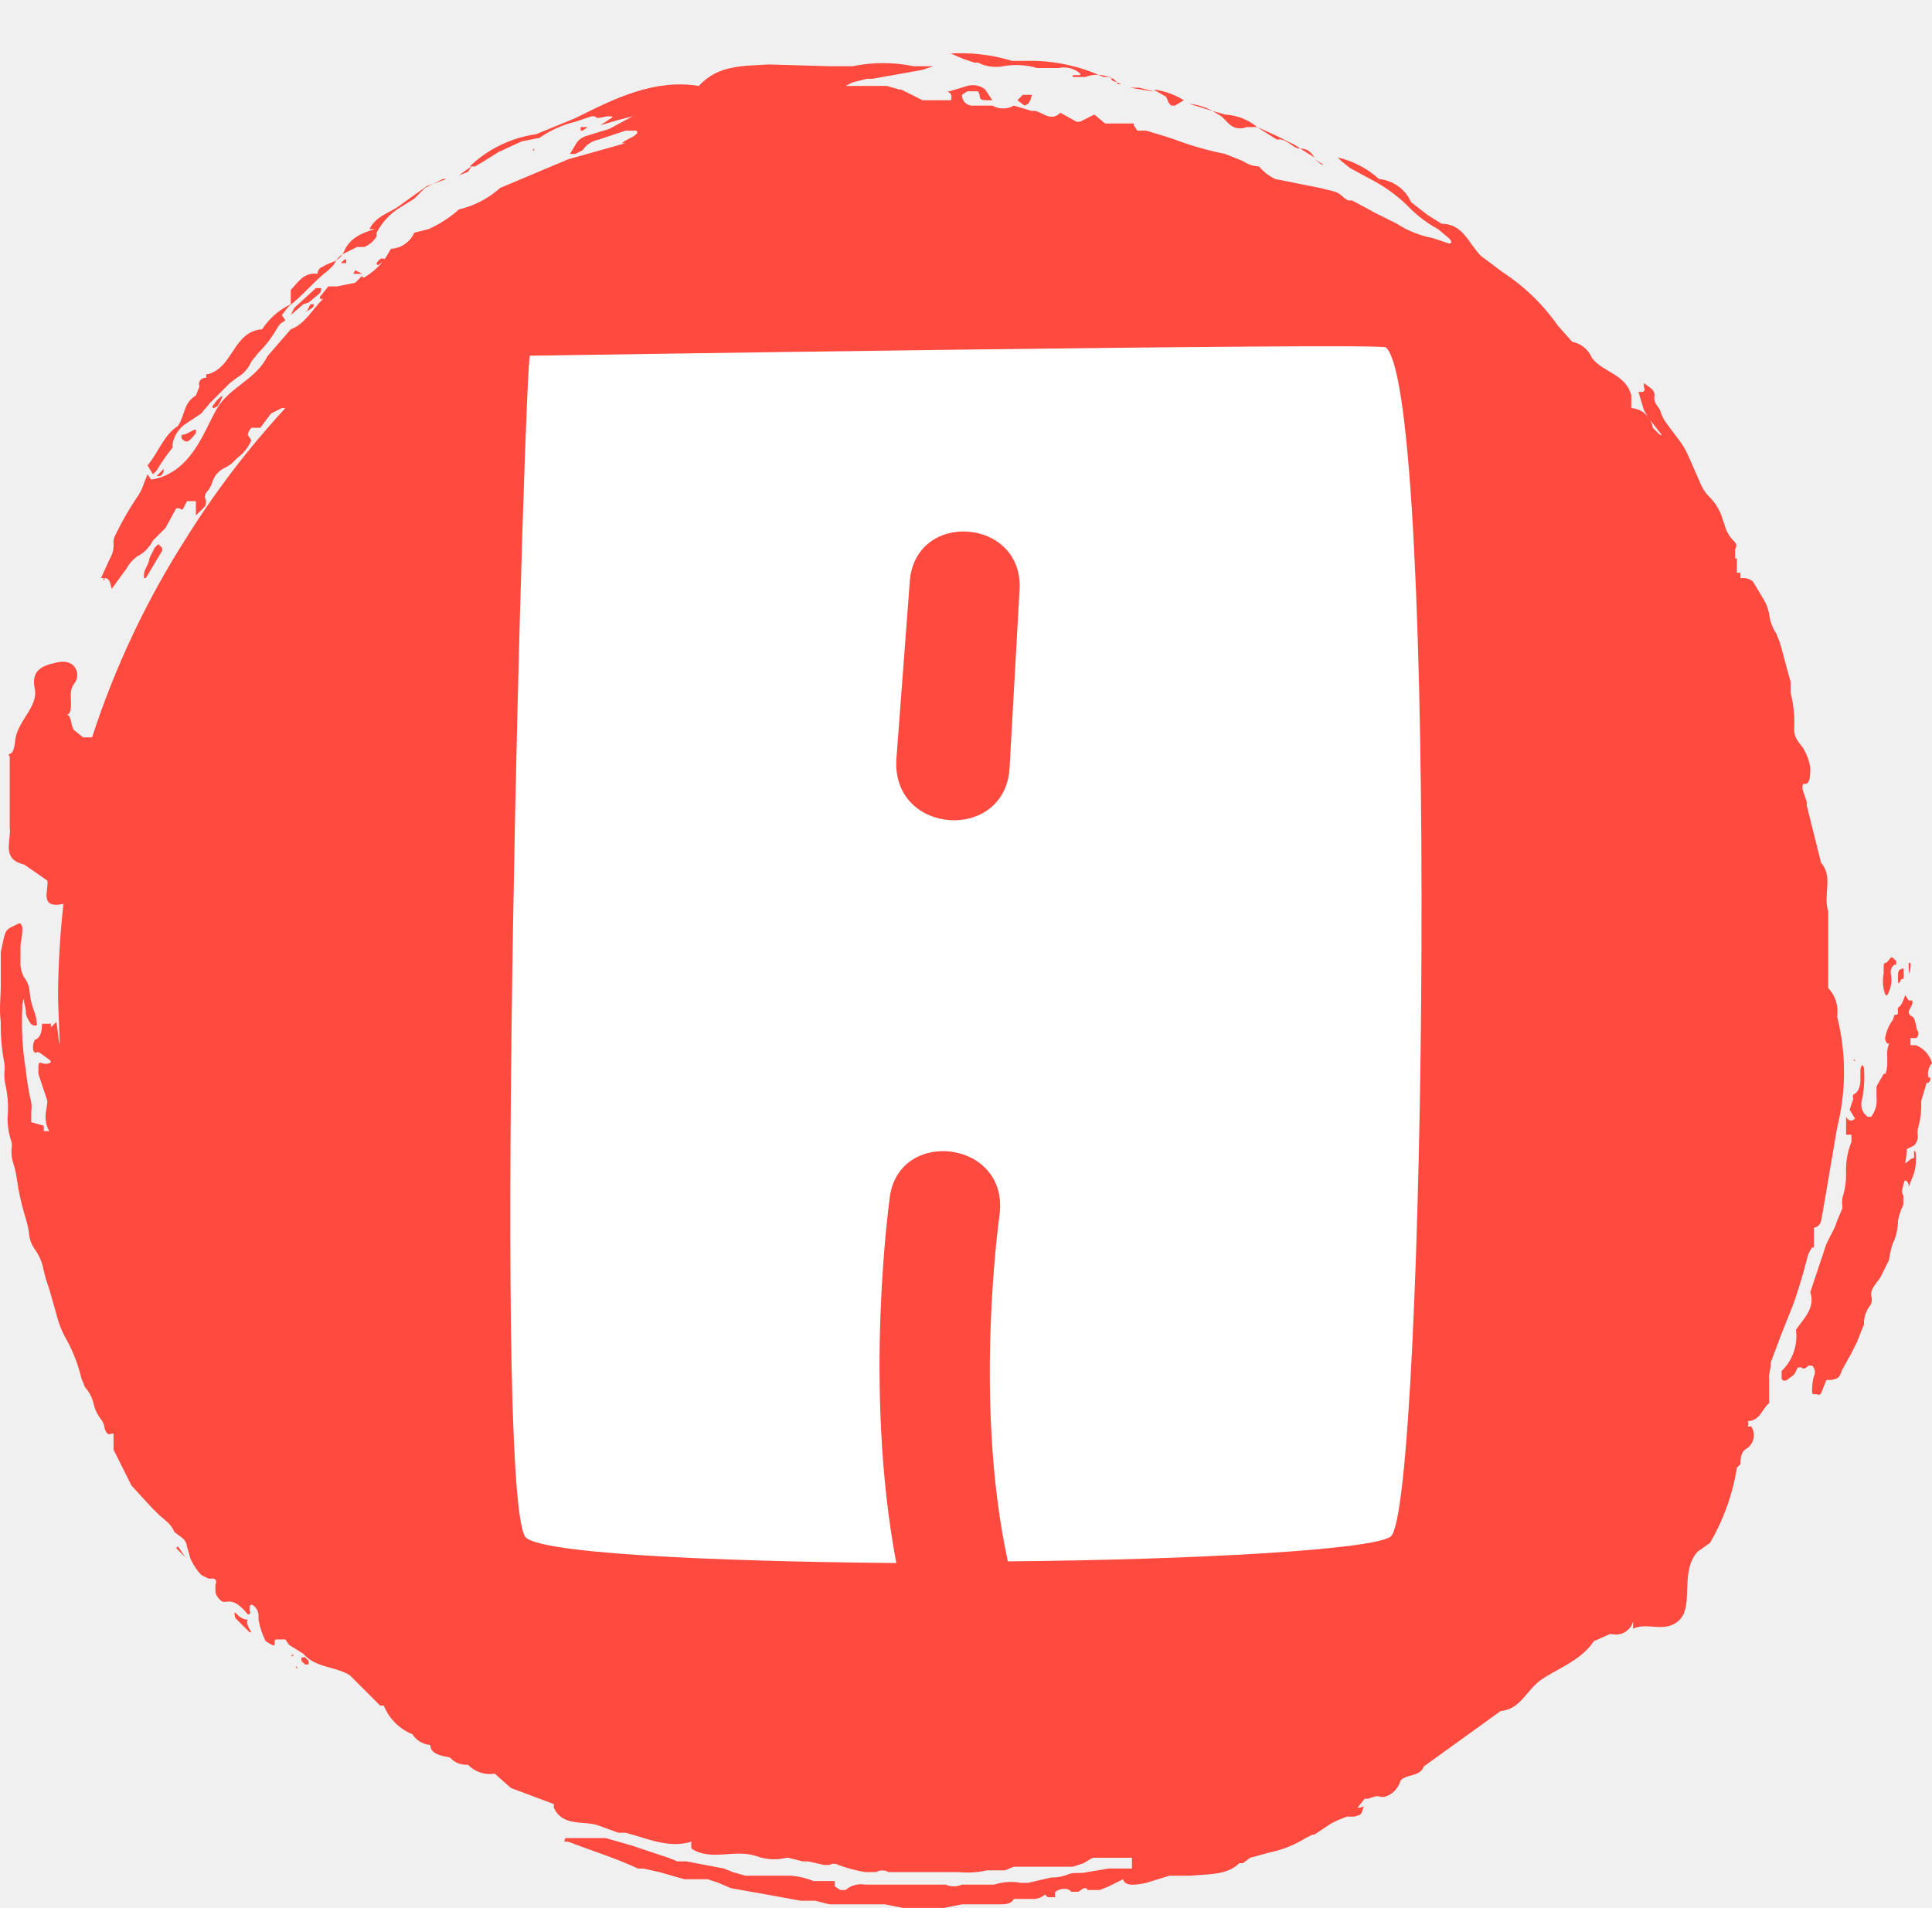
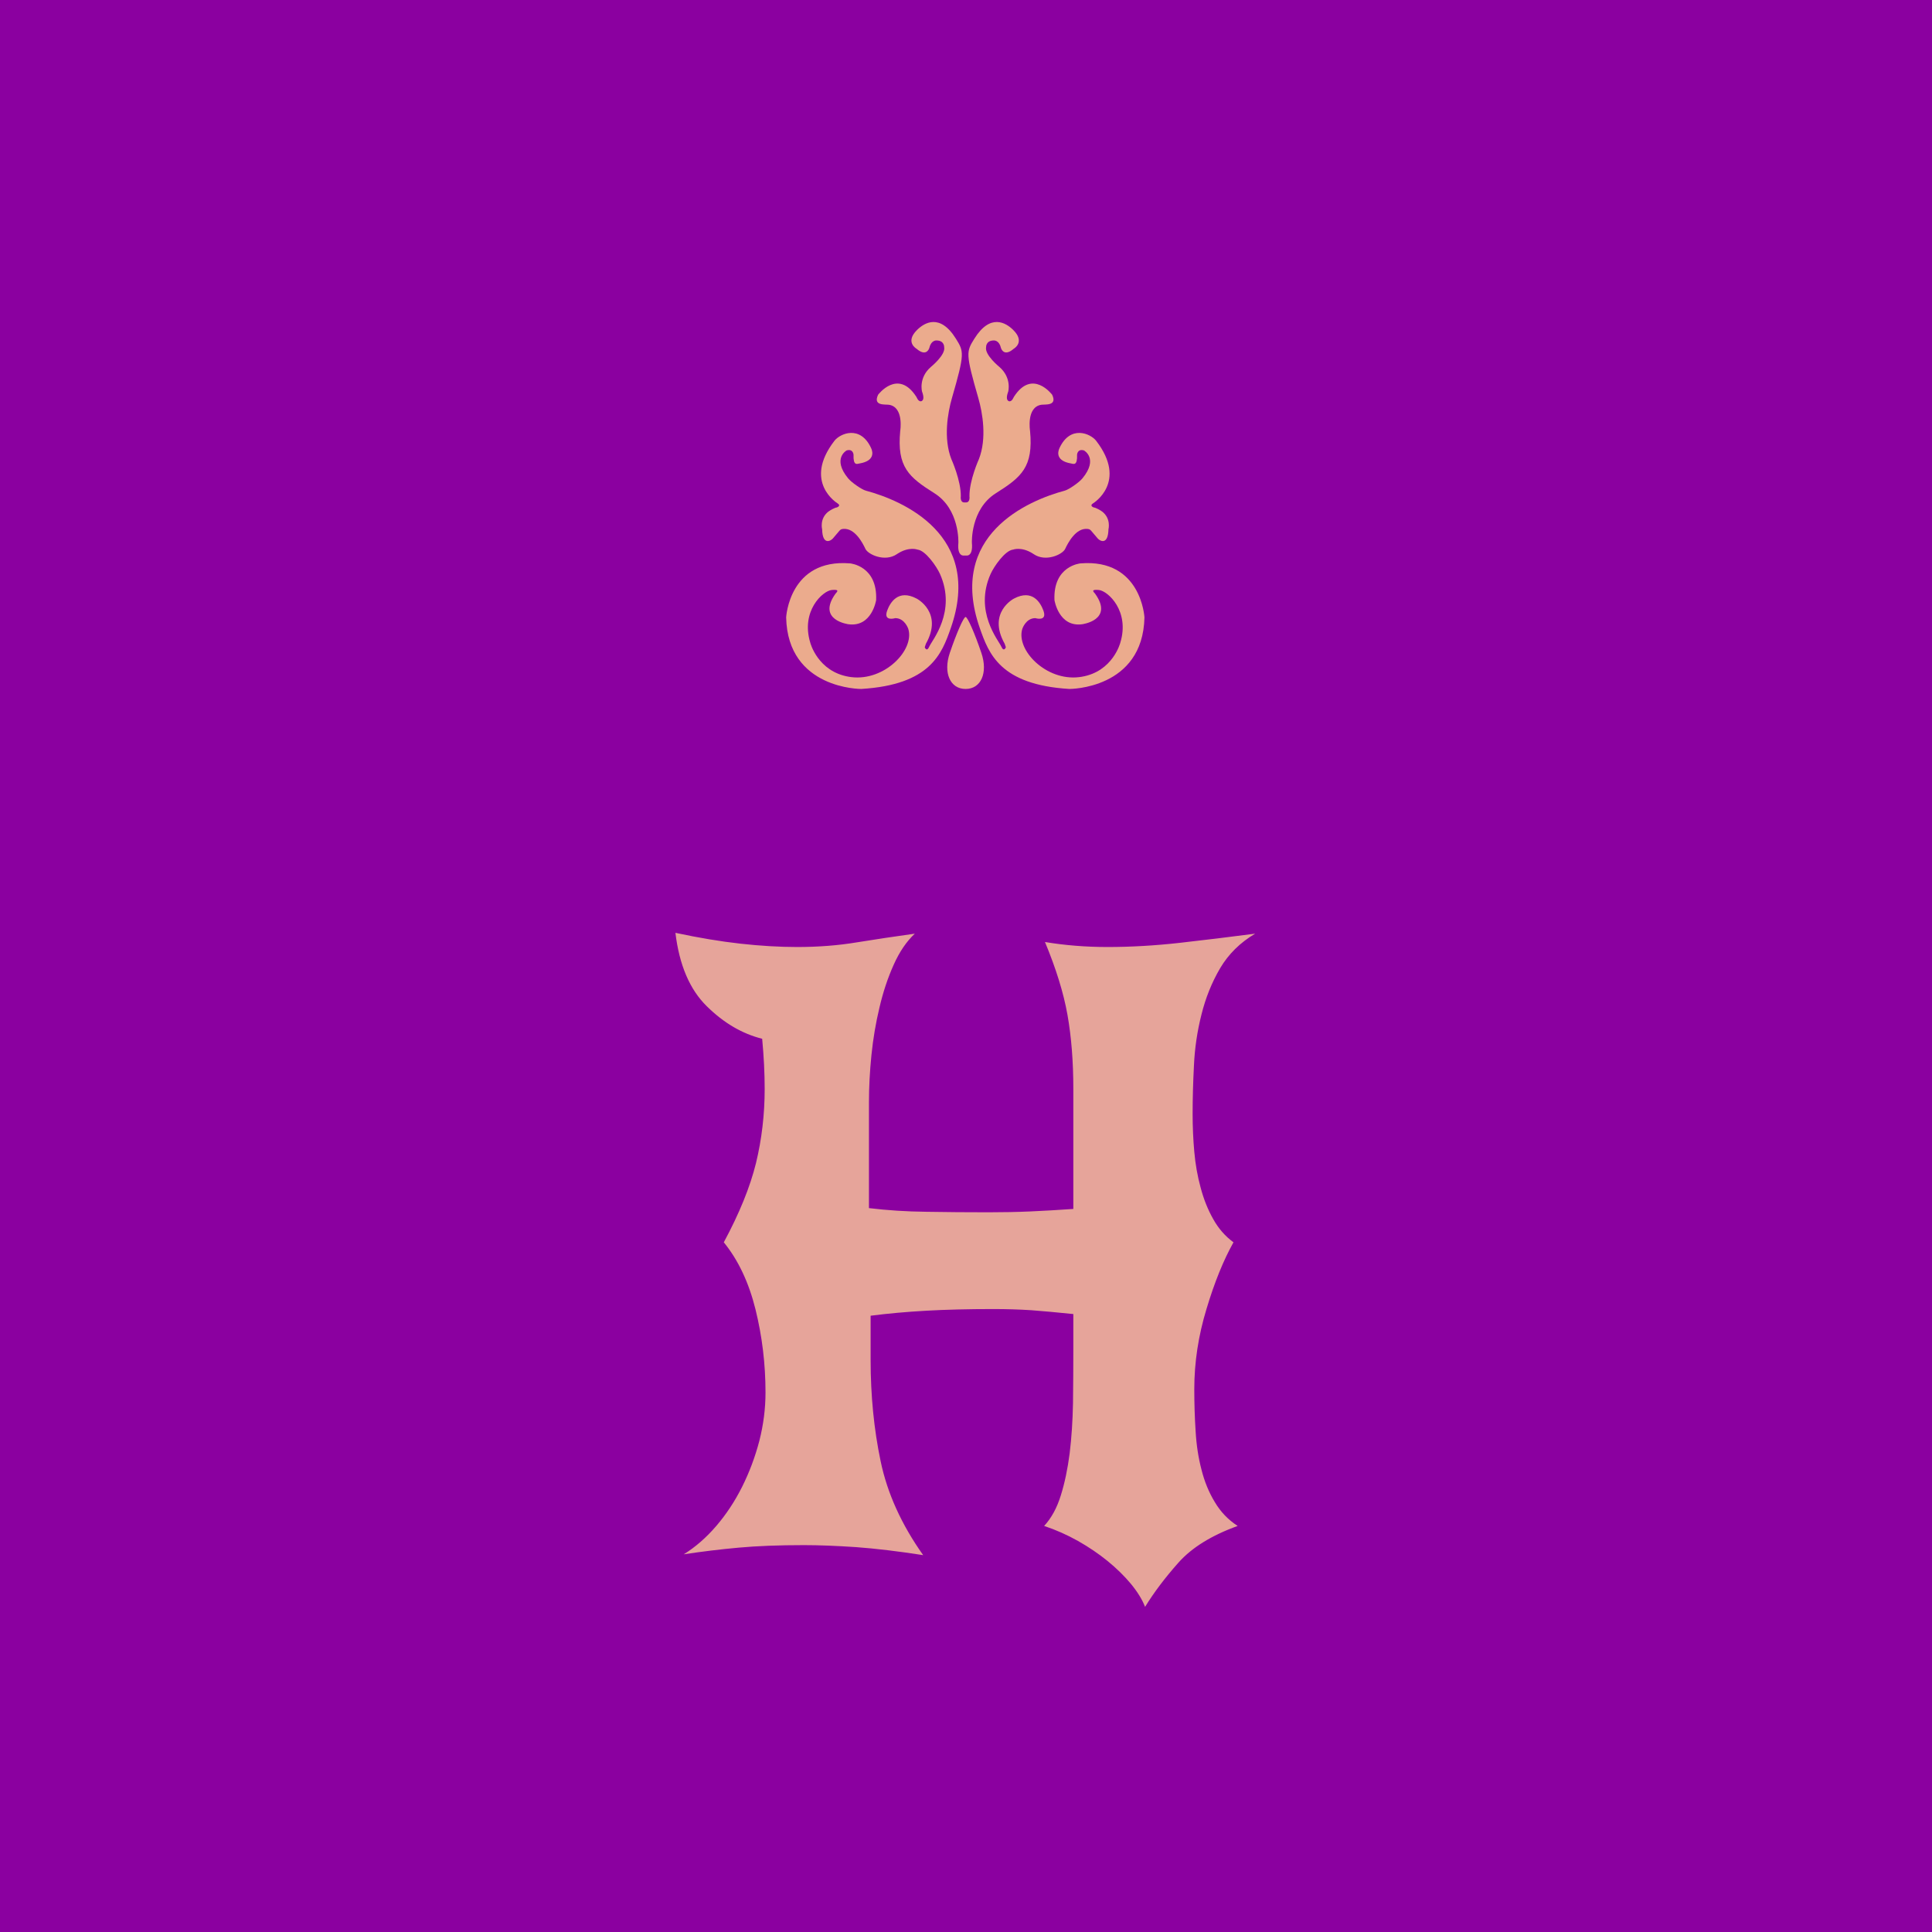
- <svg xmlns="http://www.w3.org/2000/svg" width="308.761" height="304.916" viewBox="0 0 106.008 104.687" class="css-1j8o68f" version="1.1" id="svg23">
-   <defs id="SvgjsDefs2684" />
-   <g id="SvgjsG2685" featurekey="rootContainer" transform="matrix(0.9820593,0,0,0.9820593,-0.05456052,0)" fill="#ff4a3f">
-     <g id="g17">
-       <path d="M19.8 15.3h.5l-.4-.2zm.5.1zm.8-.7c0 .1 0 .1.1.1l.4-.3c-.2-.1-.3-.1-.5.2zm.4-.2zm-4.1 2.3zm-.2.6l.3-.2c.1-.1.1-.2.1-.2h-.2l-.2.4c-.1-.1-.1 0 0 0zm2.2-2.9h-.1l-.2.2h.3zm-2.1 2.4l.6-.5c.1-.1.1-.2.1-.3h-.3l-1.2 1.1-.2.4.7-.6zm-1.1.8z" id="path3" />
-       <path d="M9.7 25v-.2a1.7 1.7 0 0 1 .7-1.1l.9-.6.5-.6.7-.7.4-.4.4-.3a1.9 1.9 0 0 0 .8-.9l.4-.5a5.9 5.9 0 0 0 1-1.3l.2-.3.3-.2-.2-.3.4-.5c.8-.6 1.4-1.4 2.2-2l.3-.3a1.4 1.4 0 0 1 .5-.6l.8-.4h.4a1.4 1.4 0 0 0 .7-.6V13a3.5 3.5 0 0 1 1.3-1.4l.8-.5.2-.2.4-.4 1-.5h.2l-1.1.4-1.4 1c-.6.5-1.4.6-1.8 1.4h.3c-.7.2-1.4.5-1.7 1.2s-.8.6-1.2.9a.4.4 0 0 0-.3.4c-.8-.1-1.1.5-1.5.9v.8a3.9 3.9 0 0 0-1.6 1.4c-1.6.1-1.6 2.1-3 2.5h-.1a.2.2 0 0 0 0 .2c-.3 0-.5.2-.4.5l-.2.5c-.7.4-.6 1.1-1 1.7-.8.5-1.1 1.5-1.7 2.2l.3.5.2-.2a11.6 11.6 0 0 1 .9-1.3zM53.9 3.3l.6.2h.2a2.2 2.2 0 0 0 1.4.2 4.1 4.1 0 0 1 1.9.1h1.2a1.4 1.4 0 0 1 1.2.3.1.1 0 0 1 0 .1H60a.1.1 0 0 0 0 .1h.7a1.8 1.8 0 0 1 1.3 0c.2 0 .1.1.2.2l.5.2h-.2c-.2-.4-.5-.4-.8-.4a9.7 9.7 0 0 0-4.3-.9h-.8A9.8 9.8 0 0 0 53 3h.2zm7.3 3.1zM50.3 4.7zm10.9 1.7h.2-.2zM19 14.7zm32.1-10zm17.6 2.2a.9.9 0 0 0 1 .2h.6a3.1 3.1 0 0 0-1.8-.7l-.7-.2.5.3zm-3.4-1.3c0 .1.1.2.2.3h.2l.5-.3a4.2 4.2 0 0 0-1.7-.6l.7.4zm7.4 2.7l.8.5c-.2-.3-.4-.5-.8-.5z" id="path5" />
-       <path d="M99 76.1l.6-1.6.6-1.5c.2-.5.6-1.8.8-2.6a1.7 1.7 0 0 1 .3-.7h.1v-1.1c.5-.1.4-.6.5-.9l.8-4.7a12.7 12.7 0 0 0 0-6.2 1.9 1.9 0 0 0-.5-1.6v-4.3c-.3-.9.3-1.9-.4-2.7L101 45a.4.4 0 0 0 0-.2l-.2-.6a.5.5 0 0 1 0-.4h.1c.3 0 .3-.5.3-.9a3 3 0 0 0-.4-1.1l-.3-.4a1.1 1.1 0 0 1-.2-.7 6.7 6.7 0 0 0-.2-2v-.6c-.2-.7-.4-1.5-.6-2.2l-.2-.5a2.5 2.5 0 0 1-.4-1.1 2.5 2.5 0 0 0-.3-.8l-.6-1a.8.8 0 0 0-.6-.2h-.1V32h-.2v-.8H97V31a.4.4 0 0 0 0-.1v-.2c.1-.2.1-.3-.1-.5a1.8 1.8 0 0 1-.4-.6l-.2-.6a2.9 2.9 0 0 0-.7-1.2 2.2 2.2 0 0 1-.5-.7l-.7-1.6a4.3 4.3 0 0 0-.6-1l-.6-.8a2.4 2.4 0 0 1-.4-.8l-.2-.3a.6.6 0 0 1-.1-.5.5.5 0 0 0-.2-.4l-.4-.3v.2c.1.2 0 .3-.1.3h-.2l.3 1 .3.5.7.9h-.1l-.2-.2-.2-.2a1.3 1.3 0 0 0-1.2-1.1v-.7c-.3-1.2-1.6-1.3-2.2-2.1a1.5 1.5 0 0 0-1.1-.9l-.8-.9a11.3 11.3 0 0 0-3.1-3l-.8-.6-.4-.3c-.7-.7-1-1.8-2.2-1.8l-.8-.5-.9-.7a2.2 2.2 0 0 0-1.8-1.3 5.1 5.1 0 0 0-2.3-1.2l.2.2.5.4 1.3.7a8.5 8.5 0 0 1 2.1 1.6 6.8 6.8 0 0 0 1.5 1.1l.6.5c.1.1.2.2.1.3H81l-.9-.3a5.6 5.6 0 0 1-2-.8l-1.2-.6-1.3-.7h-.2c-.3-.1-.4-.4-.8-.5l-.8-.2-2.5-.5a2.6 2.6 0 0 1-.9-.7 1.7 1.7 0 0 1-.9-.3l-1-.4a18.1 18.1 0 0 1-2.8-.8l-.6-.2-1-.3h-.5l-.2-.3v-.1h-1.6l-.6-.5-.4.2-.4.2h-.2l-.9-.5c-.6.6-1.1-.2-1.6-.1l-1-.3a1.2 1.2 0 0 1-1.2 0h-1.2a.6.6 0 0 1-.5-.6l.3-.2h.6a.7.7 0 0 1 .1.3c0 .2.2.2.5.2h.2l-.4-.6a1.1 1.1 0 0 0-1-.2l-1 .3H53c.3.2.2.3.2.5h-1.6l-.4-.2-.8-.4h-.1l-.7-.2h-2.3l.4-.2.8-.2h.3l1.7-.3 1.1-.2.6-.2h-1.1a8.4 8.4 0 0 0-3.4 0h-1.3L43 3.6c-1.4.1-2.8 0-3.9 1.2-2.5-.4-4.7.7-6.9 1.8l-2.2.9a6.7 6.7 0 0 0-3.7 1.8h.3l.5-.3.8-.5 1.3-.6 1-.2a6 6 0 0 1 2-.9l.9-.3h.2c.1.2.5 0 .7 0h.2c.1 0 .1.1 0 .1l-.6.4 1-.3.8-.2-1.3.7-1.3.4a1 1 0 0 0-.6.5l-.3.5h.3l.4-.2a1.4 1.4 0 0 1 .9-.6l1.5-.5h.5a.1.1 0 0 1 .1.2c-.2.2-.6.3-.8.5h.2l-3.2.9-3.8 1.6a5.2 5.2 0 0 1-2.3 1.2 6.6 6.6 0 0 1-1.7 1.1l-.8.2a1.5 1.5 0 0 1-1.3.9l-.3.5a3.7 3.7 0 0 1-1.2 1.1h-.1v-.1l-.2.2-.2.2-1 .2h-.5l-.4.5c-.1.1-.1.2 0 .2h.1c-.6.6-1 1.4-1.8 1.7L15 19.9c-.6 1.2-1.8 1.6-2.6 2.6s-1.4 3.9-3.9 4.3l-.2-.3-.2.5a2.7 2.7 0 0 1-.4.8 16.9 16.9 0 0 0-1.2 2.1.8.8 0 0 0-.1.5 1.4 1.4 0 0 1-.2.8l-.5 1.1h.2c.3 0 .3.3.4.6l.8-1.1a2.2 2.2 0 0 1 .6-.7 2 2 0 0 0 .9-.9l.3-.3.4-.4.6-1.1h.2c.1.1.1.1.2 0l.2-.4h.5v.8l.5-.5a.5.5 0 0 0 0-.5.4.4 0 0 1 .1-.3 1.5 1.5 0 0 0 .3-.5 1.3 1.3 0 0 1 .8-.9l.3-.2.3-.3a2.4 2.4 0 0 0 .8-1l-.2-.3c0-.1.1-.3.2-.4h.5l.6-.8.6-.3h.2a48.8 48.8 0 0 0-5.5 7.2h-.1.1a48.4 48.4 0 0 0-5.3 11.2h-.5l-.5-.4c-.2-.2-.1-.7-.4-.9h.1c.3-.5-.1-1.2.3-1.7s.1-1.4-.9-1.2-1.5.5-1.3 1.5-1 1.8-1.1 2.9-.5.5-.3.9v3.9c.1.8-.5 1.8.8 2.1l1.3.9c.1.5-.5 1.6.9 1.3a49.2 49.2 0 0 0-.3 5c0 1.1.1 2.2.1 3.3v-.4c-.1-.4-.1-.8-.2-1.3l-.3.3v-.2h-.5c0 .5-.1.8-.4.9a.9.9 0 0 0-.1.5c0 .1.1.3.2.2s.4.2.7.4-.2.3-.4.2-.2.1-.2.3v.3l.5 1.5c0 .3-.1.6-.1.9a1.7 1.7 0 0 0 .2.8h-.3v-.3l-.7-.2v-.6a1.5 1.5 0 0 0 0-.5 14.6 14.6 0 0 1-.3-1.8 16.6 16.6 0 0 1-.2-3.5.9.9 0 0 1 .1-.5v.2a2.9 2.9 0 0 1 .1.5.8.8 0 0 0 .1.4c.1.2.2.4.4.4s.1-.1.1-.2a2.1 2.1 0 0 0-.1-.5 4.2 4.2 0 0 1-.3-1.3 1.5 1.5 0 0 0-.3-.7 1.6 1.6 0 0 1-.2-.9v-.8c0-.3.1-.6.1-.9a.5.5 0 0 0-.1-.4h-.1c-.8.4-.7.2-1 1.6V55c0 .7-.1 1.4 0 2.1a10.8 10.8 0 0 0 .2 2.3 1.8 1.8 0 0 1 0 .5 3.1 3.1 0 0 0 .1.9 5.9 5.9 0 0 1 .1 1.3 3.9 3.9 0 0 0 .2 1.7 1.2 1.2 0 0 1 0 .4 2.1 2.1 0 0 0 .1.8 4.9 4.9 0 0 1 .2.9 14 14 0 0 0 .5 2.2 5 5 0 0 1 .2 1 1.7 1.7 0 0 0 .3.7 2.9 2.9 0 0 1 .5 1.2 8.5 8.5 0 0 0 .3 1l.4 1.4a5.4 5.4 0 0 0 .6 1.5 8.5 8.5 0 0 1 .8 2.1l.2.5a2.1 2.1 0 0 1 .5 1 2.1 2.1 0 0 0 .4.8 1 1 0 0 1 .2.5c.1.3.2.4.4.3h.1v.9l.5 1 .5 1 1.1 1.2.4.4c.3.3.7.5.9 1l.4.3a.7.7 0 0 1 .3.5l.2.7a3.3 3.3 0 0 0 .6.9l.4.2h.3a.2.2 0 0 1 .1.3 2.5 2.5 0 0 0 0 .5.9.9 0 0 0 .4.5h.2c.4-.1.8.2 1.2.7h.1c0-.1.1-.1 0-.2v-.2c0-.1.1-.2.2-.1a.7.7 0 0 1 .3.6v.2a4.3 4.3 0 0 0 .4 1.2c.5.3.5.3.5.1s0-.2.2-.2h.4l.2.3.8.5c.7.8 1.8.7 2.6 1.2l1.7 1.7h.2a2.9 2.9 0 0 0 1.6 1.6 1.3 1.3 0 0 0 1 .6c0 .5.6.6 1.1.7a1.2 1.2 0 0 0 .8.4h.2a1.7 1.7 0 0 0 1.5.5l.9.8 2.4.9v.2c.5 1.1 1.7.7 2.5 1l1.1.4h.4c1.2.3 2.4.9 3.7.5a.7.7 0 0 0 0 .4c1.1.7 2.4 0 3.6.4a2.9 2.9 0 0 0 1.7.1h.1l.8.2h.3l.9.2h.3a.5.5 0 0 1 .5 0 7.9 7.9 0 0 0 1.5.4h.6a.7.7 0 0 1 .7 0h3.9a5 5 0 0 0 1.6-.1h1l.5-.2H60l.6-.2.5-.3h2.2v.6H62l-1.2.2c-.4.1-.7 0-1 .1a2.4 2.4 0 0 1-1 .2l-1.3.3h-.4a3.1 3.1 0 0 0-1.5.1h-1.8a1.1 1.1 0 0 1-.9 0h-4.5a1.3 1.3 0 0 0-1.1.3H47l-.3-.2v-.3h-1.2a4.1 4.1 0 0 0-1.3-.3h-2.5l-.7-.2-.5-.2-2.1-.4h-.5l-.5-.2-2.1-.7-1.4-.4h-2.2c-.1 0-.1.1-.1.2h.2c1.3.5 2.6.9 3.9 1.5h.3l.9.2 1.4.4h1.3l.6.2.7.3 1.7.3 1.1.2 1.1.2h.8l.8.2h3.1l1 .2h2.3l1-.2H56c.4 0 .6-.1.7-.3h1a1 1 0 0 0 .8-.3c-.1.1 0 .1.1.2h.4v-.2c0-.1 0-.1.2-.2s.6-.1.7.1h.4l.3-.2c.2 0 .2 0 .2.1h.7l.5-.2.8-.4c.1.3.4.4 1.3.2l1.3-.4h1.2c.9-.1 2 0 2.7-.7h.2l.4-.3 1.1-.3a6.1 6.1 0 0 0 2-.8l.4-.2h.1l.9-.6.4-.2.5-.2h.4c.4-.1.4-.1.5-.4s0-.1-.2-.1h-.1l.4-.5h.2c.3-.1.5-.2.7-.1h.2a1.3 1.3 0 0 0 .9-.9c.3-.4 1.1-.2 1.3-.8l4.3-3.1c1.1-.1 1.4-1.1 2.2-1.7s2.3-1.1 3-2.2l.9-.4h.1a1 1 0 0 0 1.2-.7v.4c.8-.4 1.8.3 2.6-.5s0-2.7 1-3.8l.7-.5a12.1 12.1 0 0 0 1.5-4.2l.2-.2c0-.3 0-.7.4-.9a.9.9 0 0 0 .2-1.2h-.2a.3.3 0 0 0 0-.3c.7 0 .8-.7 1.2-1V77a.5.5 0 0 1 0-.2 3.8 3.8 0 0 0 .1-.7zM5.9 32.2z" id="path7" />
-       <path d="M26.4 9.3l-.3.2-.4.3.5-.2zm6.1-2h.1l.3-.2h-.4zm-2.6 1l-.1.1h.1v-.1zm-1.5 1.4zm1.3-.2zm-6.3 3.1zM9.2 26.2l-.4.4H9a.4.4 0 0 0 .2-.4zm3-3.5a2.1 2.1 0 0 0 .3-.6 1.5 1.5 0 0 0-.5.5c-.1.1-.1.2 0 .2zM11 24.2V24c-.2 0-.5.3-.8.3v.2c.3.3.4.2.8-.3zm3 66.2zM73.9 9.2h.1l-.5-.3zm-2.5-1.4c.5-.1.8.4 1.2.5h.1l-.3-.2-1-.5-1.1-.5.3.2zM52.8 3.1zm11.7 2h-.1l-1.2-.2h.5zm2 .7l1.3.4a3.3 3.3 0 0 0-1.3-.4zm-9 0a1 1 0 0 0 .2-.5h-.5l-.3.3.4.3zm9 1.6zM49.9 4.2zm2.9.7zM48.5 4zm13.8 2.1a.5.5 0 0 0 0 .1zm44.8 52.3h-.3V58h.3c.1 0 .2-.3.1-.4s-.1-.7-.3-.8a.3.3 0 0 1-.2-.3l.2-.4a.4.4 0 0 0 0-.2h-.2l-.2-.3c-.1.3-.2.6-.4.7a.5.5 0 0 0 0 .2c0 .1 0 .2-.1.2h-.1a1.1 1.1 0 0 1-.1.3 2.3 2.3 0 0 0-.4.9.4.4 0 0 0 .1.4h.1a1.7 1.7 0 0 0-.1.8v.4a1.8 1.8 0 0 1-.1.5h-.1l-.4.7v.6a1.5 1.5 0 0 1-.3 1.1h-.2l-.2-.2a.9.9 0 0 1-.1-.8 6.5 6.5 0 0 0 .1-1.7c0-.1-.1-.2-.1-.2a.5.5 0 0 0-.1.3v.6c0 .2-.1.6-.3.7s-.1.2-.1.3l-.2.6.3.5c-.2.2-.4.1-.5-.1v1h.3v.4a4.2 4.2 0 0 0-.3 1.4 3.3 3.3 0 0 0 0 .4 4 4 0 0 1-.2 1.3 2 2 0 0 0 0 .6l-.3.7a3.2 3.2 0 0 1-.3.7l-.3.6-.9 2.7c.3.9-.4 1.5-.8 2.1a2.7 2.7 0 0 1-.8 2.3v.4c0 .1.1.2.3.1l.4-.3.2-.4h.2c.1.1.2.1.4-.1h.2a.5.5 0 0 1 .1.6 2.9 2.9 0 0 0-.1.8c0 .1 0 .2.1.2h.2c.1.1.2 0 .3-.3l.2-.5h.3c.4-.1.4-.1.6-.6l.5-.9.3-.6.4-1a1.6 1.6 0 0 1 .3-1 .6.6 0 0 0 .1-.6c0-.2 0-.3.2-.6l.3-.4.5-1a4.7 4.7 0 0 1 .2-.9 3 3 0 0 0 .3-1.3 3.8 3.8 0 0 1 .3-.9v-.5c-.1-.2-.1-.2 0-.6s.1-.2.2-.2a.4.4 0 0 1 .1.3l.2-.5a2.3 2.3 0 0 0 .2-.9v-.3c0-.1 0-.3-.1-.3v.4c-.2 0-.3.2-.5.3a6.4 6.4 0 0 0 .1-.8l.4-.2a.7.7 0 0 0 .2-.6 1.4 1.4 0 0 1 0-.3 4.8 4.8 0 0 0 .2-1.4v-.2l.3-1h.1a.3.3 0 0 0 .1-.3h-.1a.9.9 0 0 1 .2-.8 1.5 1.5 0 0 0-.9-1zm-1.2 7.8zm-.2-9.9zm0 0zM9.1 30.8a.3.3 0 0 0 0-.2l-.2-.2-.2.2-.3.6c0 .3-.3.6-.3.9v.2h.1zm96.3 24.8h.1a1.7 1.7 0 0 0 .2-1.2.5.5 0 0 1 .2-.5h.1v-.2l-.2-.2h-.1c-.1.1-.2.3-.3.3s-.1.1-.1.3v.3a2.2 2.2 0 0 0 .1 1.2zM13.2 90.1c-.1 0 0 .2 0 .3l.8.8h.1c-.2-.3-.3-.6-.2-.7a.9.9 0 0 1-.5-.2zm.8.3zm92.3-35.7h.1a2 2 0 0 0 0-.6c-.3.1-.3.1-.3.6s.1.1.2 0z" id="path9" />
-       <path d="M106.7 62a.6.6 0 0 0 .1-.5c0-.1-.1-.2-.1-.1h-.2v.2c0 .4.1.5.2.4zm.1-8.2h-.1v.6a1 1 0 0 0 .1-.6zM17.1 92.6h-.2v.2l.2.2h.2v-.2zm86.6-33.3c0-.1 0-.1-.1-.1zM9.9 86.5l.5.5-.4-.6z" id="path11" />
-       <circle cx="10.5" cy="87.1" transform="rotate(-24.8 10.4 87.159)" id="circle13" />
-       <path d="M9.7 30.1h-.1v.2-.2h.1zm83.2-6.6l-.2-.3h-.1zm-14.7 77.1zM5.9 32.2zm-.1.2a.3.3 0 0 0 .1-.2v.2zm1.9-4.9zM61.5 2.4zm42.8 58.2v.1-.1zM16.4 92.5h-.1c.1.1.2 0 .1-.1zm.2.7h.1l-.1-.1v.1zm73.9-71.3zm15.2 34.4zM14.6 91.7zm92.1-37zm-.8 11.4zM34.6 0z" id="path15" />
-     </g>
-   </g>
-   <g id="SvgjsG2686" featurekey="nameFeature-0" transform="matrix(2.284354,0,0,2.284354,27.98006,-5.60952)" fill="#ffffff">
-     <path d="M9.6 16.48 l-0.32 4.24 c-0.08 1.8 2.6 1.96 2.72 0.2 l0.24 -4.28 c0.12 -1.76 -2.56 -1.96 -2.64 -0.16 z M0.48 11 l0 0 c0.04 0 20.48 -0.32 20.56 -0.2 c1.28 1.12 0.96 27.8 0.12 28.56 c-0.4 0.32 -4.64 0.56 -9.2 0.6 c-0.84 -3.84 -0.2 -8.32 -0.2 -8.32 c0.24 -1.8 -2.44 -2.12 -2.64 -0.4 c0 0.04 -0.64 4.52 0.16 8.76 c-4.56 -0.04 -8.68 -0.24 -8.92 -0.64 c-0.8 -1.44 0 -28.28 0.12 -28.36 z" id="path20" />
+ <svg xmlns="http://www.w3.org/2000/svg" version="1.1" width="1500" height="1500" viewBox="0 0 1500 1500">
+   <rect width="1500" height="1500" fill="#8b00a0" />
+   <g transform="matrix(0.3008424,0,0,0.3008424,523.8234,248.7805)">
+     <svg viewBox="0 0 148 328" data-background-color="#8b00a0" preserveAspectRatio="xMidYMid meet" height="3324" width="1500">
+       <g id="tight-bounds" transform="matrix(1,0,0,1,0.1786849,0.4)">
+         <svg viewBox="0 0 147.643 327.2" height="327.2" width="147.643">
+           <g>
+             <svg viewBox="0 0 281.441 623.718" height="327.2" width="147.643">
+               <g transform="matrix(1,0,0,1,0,296.518)">
+                 <svg viewBox="0 0 281.441 327.2" height="327.2" width="281.441">
+                   <g id="textblocktransform">
+                     <svg viewBox="0 0 281.441 327.2" height="327.2" width="281.441" id="textblock">
+                       <g>
+                         <svg viewBox="0 0 281.441 327.2" height="327.2" width="281.441">
+                           <g transform="matrix(1,0,0,1,0,0)">
+                             <svg width="281.441" viewBox="0.9 -37 34.75 40.4" height="327.2" data-palette-color="#e6a49a">
+                               <path d="M15.25-36.95L15.25-36.95Q14.5-36.25 13.98-35.08 13.45-33.9 13.13-32.52 12.8-31.15 12.65-29.68 12.5-28.2 12.5-26.85L12.5-26.85 12.5-20.5Q14.15-20.3 15.95-20.28 17.75-20.25 19.65-20.25L19.65-20.25Q21-20.25 22.15-20.3 23.3-20.35 24.75-20.45L24.75-20.45 24.75-27.65Q24.75-30.1 24.4-32.08 24.05-34.05 23.05-36.45L23.05-36.45Q24.85-36.15 26.8-36.15L26.8-36.15Q28.9-36.15 31.13-36.4 33.35-36.65 35.65-36.95L35.65-36.95Q34.3-36.15 33.55-34.88 32.8-33.6 32.43-32.1 32.05-30.6 31.98-29.05 31.9-27.5 31.9-26.15L31.9-26.15Q31.9-25 32-23.88 32.1-22.75 32.38-21.73 32.65-20.7 33.13-19.85 33.6-19 34.35-18.45L34.35-18.45Q33.45-16.85 32.73-14.45 32-12.05 32-9.65L32-9.65Q32-8.35 32.08-7.13 32.15-5.9 32.43-4.83 32.7-3.75 33.23-2.88 33.75-2 34.6-1.45L34.6-1.45Q32.25-0.6 31.05 0.75 29.85 2.1 29.05 3.4L29.05 3.4Q28.8 2.75 28.2 2.02 27.6 1.3 26.8 0.65 26 0 25.03-0.55 24.05-1.1 23-1.45L23-1.45Q23.65-2.15 24-3.28 24.35-4.4 24.53-5.8 24.7-7.2 24.73-8.8 24.75-10.4 24.75-12.05L24.75-12.05 24.75-14.15Q23.3-14.3 22.23-14.38 21.15-14.45 19.95-14.45L19.95-14.45Q17.7-14.45 15.93-14.35 14.15-14.25 12.6-14.05L12.6-14.05 12.6-11.4Q12.6-8.2 13.2-5.33 13.8-2.45 15.75 0.3L15.75 0.3Q13.5-0.05 11.73-0.18 9.95-0.3 8.6-0.3L8.6-0.3Q6.35-0.3 4.7-0.15 3.05 0 1.4 0.25L1.4 0.25Q2.45-0.4 3.35-1.45 4.25-2.5 4.9-3.8 5.55-5.1 5.93-6.55 6.3-8 6.3-9.45L6.3-9.45Q6.3-12 5.7-14.43 5.1-16.85 3.8-18.45L3.8-18.45Q5.2-21.05 5.73-23.2 6.25-25.35 6.25-27.65L6.25-27.65Q6.25-29.05 6.1-30.65L6.1-30.65Q4.3-31.1 2.78-32.6 1.25-34.1 0.9-37L0.9-37Q3-36.55 4.8-36.35 6.6-36.15 8.2-36.15L8.2-36.15Q10.1-36.15 11.78-36.43 13.45-36.7 15.25-36.95Z" opacity="1" transform="matrix(1,0,0,1,0,0)" fill="#e6a49a" class="wordmark-text-0" data-fill-palette-color="primary" id="text-0" />
+                             </svg>
+                           </g>
+                         </svg>
+                       </g>
+                     </svg>
+                   </g>
+                 </svg>
+               </g>
+               <g transform="matrix(1,0,0,1,53.75515,0)">
+                 <svg viewBox="0 0 173.93 178.137" height="178.137" width="173.93">
+                   <g>
+                     <svg version="1.1" x="0" y="0" viewBox="5 3.911 90 92.177" enable-background="new 0 0 100 100" xml:space="preserve" height="178.137" width="173.93" class="icon-icon-0" data-fill-palette-color="accent" id="icon-0">
+                       <g fill="#ebab8d" data-fill-palette-color="accent">
+                         <path d="M74.994 46.271C65.665 48.771 45.471 57.426 53.644 80.796 55.888 87.216 58.74 95.03 76.148 96.088 76.148 96.088 94.617 96.187 95 78.105 95 78.105 94.229 63.296 78.938 64.544 78.938 64.544 72.013 65.121 72.399 73.777 72.399 73.777 73.456 80.606 79.323 79.836 79.323 79.836 87.395 78.826 82.594 72.141 82.399 71.87 81.246 70.987 83.553 71.228 85.862 71.469 91.346 76.568 88.942 84.453 88.942 84.453 87.102 91.714 79.204 93.03 79.024 93.059 78.839 93.086 78.649 93.108 70.282 94.166 62.686 86.281 64.32 80.991 64.32 80.991 65.188 78.298 67.591 78.298 67.591 78.298 70.682 79.262 69.611 76.375 68.918 74.502 66.916 70.893 62.205 73.393 62.205 73.393 55.473 76.858 59.896 84.743L60.185 85.608S59.703 86.952 59.031 85.414C58.359 83.877 52.164 76.671 56.34 67.237 57.188 65.326 59.994 61.278 62.014 61.084 62.014 61.084 64.106 60.266 66.963 62.078 67.045 62.13 67.125 62.184 67.207 62.238 70.189 64.258 74.422 62.333 75.094 60.89S77.742 55.606 80.67 55.888C81.551 55.974 81.416 56.195 83.268 58.293 83.854 58.958 85.864 60.026 85.961 55.986 85.961 55.986 86.664 53.327 84.422 51.56 83.957 51.194 82.692 50.504 82.307 50.504 82.307 50.504 81.053 50.118 82.114 49.445 82.114 49.445 90.866 44.155 82.884 33.768 81.45 31.903 76.368 29.707 73.65 35.595 73.146 36.686 72.837 38.805 76.538 39.442 77.201 39.555 78.17 40.116 78.076 37.23 78.076 37.23 78.17 35.691 79.806 36.172 79.806 36.172 83.529 38.196 79.423 43.192 78.562 44.234 76.014 45.999 74.994 46.271" fill="#ebab8d" data-fill-palette-color="accent" />
+                         <path d="M49.666 49.229C48.656 49.157 48.873 47.713 48.873 47.713 48.945 43.746 46.492 38.337 46.492 38.337 44.472 33.144 45.577 26.718 46.637 23.045 49.897 11.754 49.666 11.36 47.647 8.114 43.617 1.637 39.695 4.131 37.91 5.878 34.745 8.975 37.765 10.639 37.765 10.639 39.929 12.514 40.813 11.071 41.011 10.278 41.466 8.457 42.742 8.547 42.742 8.547 44.762 8.547 44.689 10.206 44.689 10.206 45.122 12.153 41.371 15.183 41.371 15.183 38.197 17.924 39.135 21.387 39.135 21.387 40.073 23.911 38.743 23.839 38.743 23.839 38.062 23.695 37.904 23.013 37.692 22.685 33.076 15.544 28.1 22.18 28.1 22.18 26.729 25.065 29.921 24.557 30.84 24.705 34.636 25.313 33.653 31.268 33.653 31.268 32.788 40.357 35.817 42.881 42.236 46.92S48.259 59.398 48.259 59.398C47.937 62.932 49.665 62.572 49.665 62.572H50.254S51.982 62.932 51.659 59.398C51.659 59.398 51.263 50.959 57.682 46.92 64.102 42.881 67.131 40.357 66.266 31.268 66.266 31.268 65.283 25.313 69.078 24.705 69.998 24.557 73.189 25.065 71.818 22.18 71.818 22.18 66.841 15.544 62.225 22.685 62.013 23.013 61.855 23.695 61.175 23.839 61.175 23.839 59.845 23.911 60.782 21.387 60.782 21.387 61.72 17.925 58.546 15.183 58.546 15.183 54.796 12.154 55.228 10.206 55.228 10.206 55.157 8.547 57.176 8.547 57.176 8.547 58.452 8.457 58.907 10.278 59.105 11.07 59.989 12.514 62.153 10.639 62.153 10.639 65.173 8.975 62.008 5.878 60.223 4.131 56.301 1.637 52.27 8.114 50.251 11.36 50.021 11.754 53.28 23.045 54.341 26.718 55.444 33.144 53.425 38.337 53.425 38.337 50.973 43.746 51.045 47.713 51.045 47.713 51.262 49.156 50.252 49.229z" fill="#ebab8d" data-fill-palette-color="accent" />
+                         <path d="M54.041 87.047C55.732 92.039 53.954 96.088 50.072 96.088S44.415 92.039 46.106 87.047C47.796 82.057 49.573 78.008 50.073 78.008S52.35 82.057 54.041 87.047" fill="#ebab8d" data-fill-palette-color="accent" />
+                         <path d="M25.005 46.271C34.334 48.771 54.527 57.426 46.355 80.796 44.111 87.216 41.259 95.03 23.851 96.088 23.851 96.088 5.383 96.187 5 78.105 5 78.105 5.771 63.296 21.062 64.544 21.062 64.544 27.986 65.121 27.601 73.777 27.601 73.777 26.543 80.606 20.676 79.836 20.676 79.836 12.604 78.826 17.405 72.141 17.598 71.87 18.753 70.987 16.445 71.228 14.136 71.469 8.652 76.568 11.057 84.453 11.057 84.453 12.897 91.714 20.794 93.03 20.975 93.059 21.159 93.086 21.349 93.108 29.716 94.166 37.312 86.281 35.678 80.991 35.678 80.991 34.81 78.298 32.407 78.298 32.407 78.298 29.316 79.262 30.387 76.375 31.081 74.502 33.082 70.893 37.793 73.393 37.793 73.393 44.526 76.858 40.102 84.743L39.814 85.608S40.295 86.952 40.967 85.414C41.639 83.877 47.835 76.671 43.658 67.237 42.81 65.326 40.005 61.278 37.985 61.084 37.985 61.084 35.893 60.266 33.035 62.078 32.954 62.13 32.873 62.184 32.792 62.238 29.81 64.258 25.576 62.333 24.904 60.89S22.256 55.606 19.328 55.888C18.447 55.974 18.582 56.195 16.731 58.293 16.145 58.958 14.134 60.026 14.038 55.986 14.038 55.986 13.335 53.327 15.577 51.56 16.042 51.194 17.306 50.504 17.691 50.504 17.691 50.504 18.945 50.118 17.885 49.445 17.885 49.445 9.132 44.155 17.114 33.768 18.548 31.903 23.631 29.707 26.349 35.595 26.854 36.686 27.162 38.805 23.461 39.442 22.799 39.555 21.829 40.116 21.924 37.23 21.924 37.23 21.829 35.691 20.193 36.172 20.193 36.172 16.469 38.196 20.577 43.192 21.437 44.234 23.985 45.999 25.005 46.271" fill="#ebab8d" data-fill-palette-color="accent" />
+                       </g>
+                     </svg>
+                   </g>
+                 </svg>
+               </g>
+               <g />
+             </svg>
+           </g>
+           <defs />
+         </svg>
+         <rect width="147.643" height="327.2" fill="none" stroke="none" visibility="hidden" />
+       </g>
+     </svg>
  </g>
</svg>
